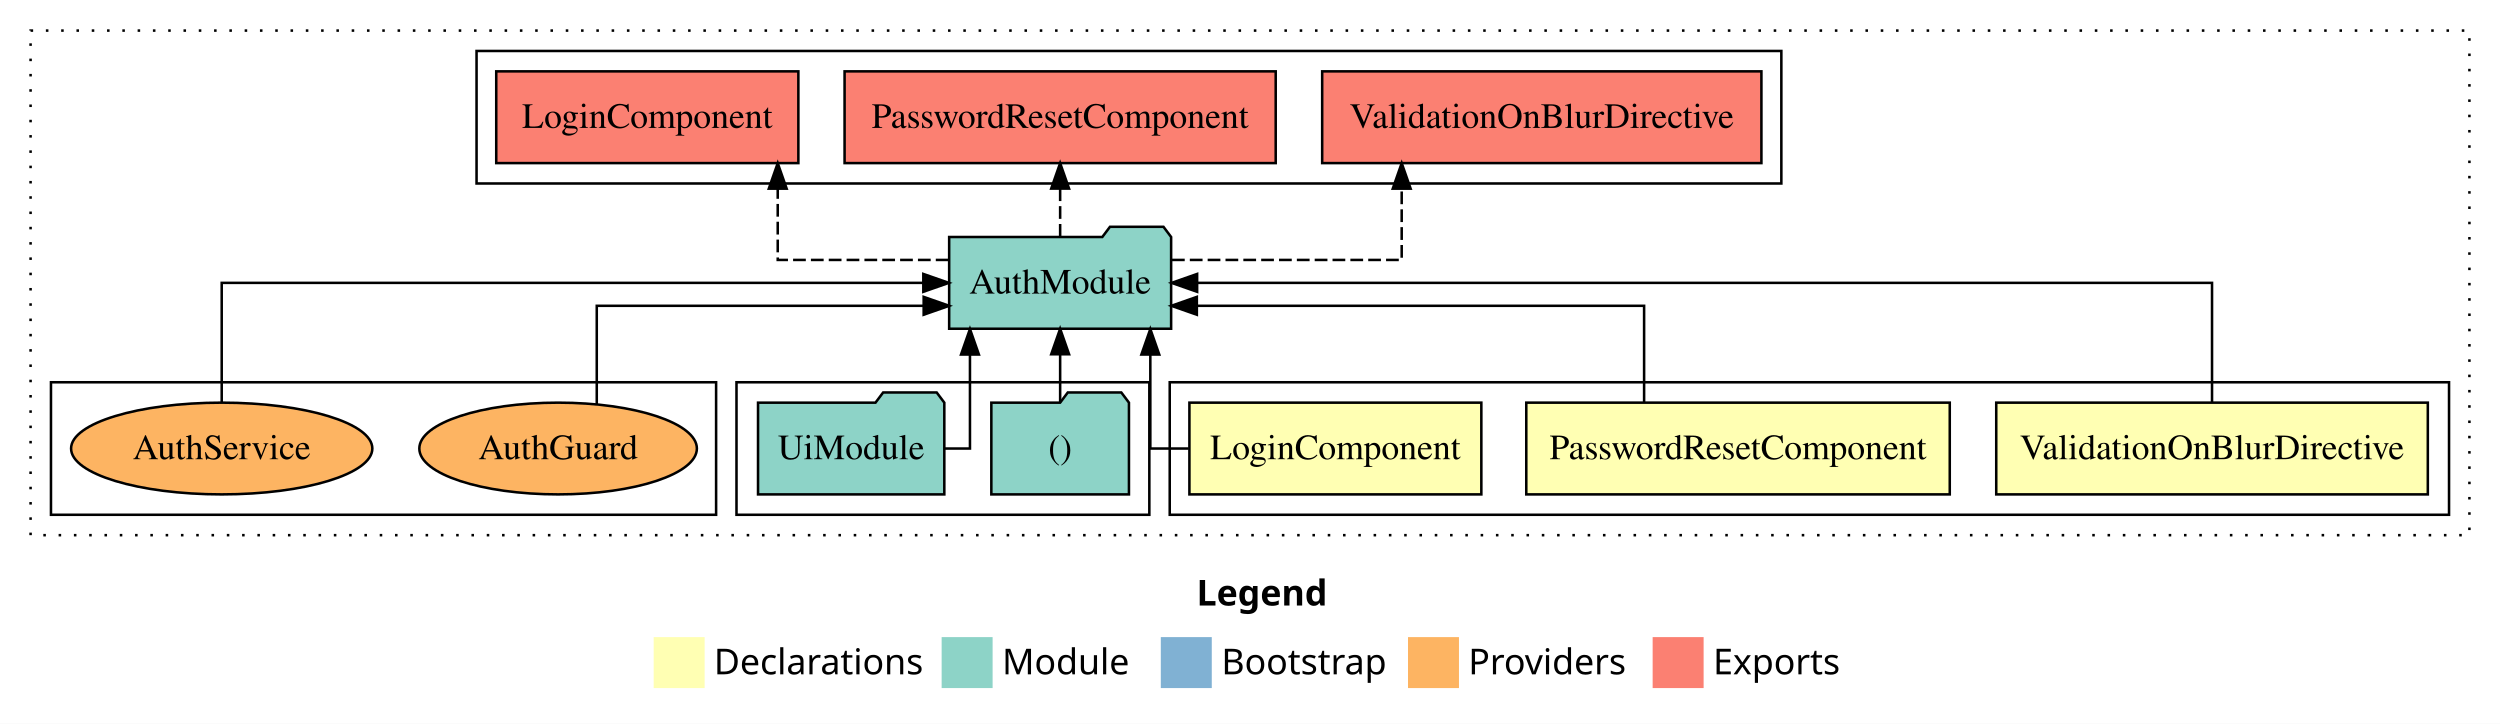
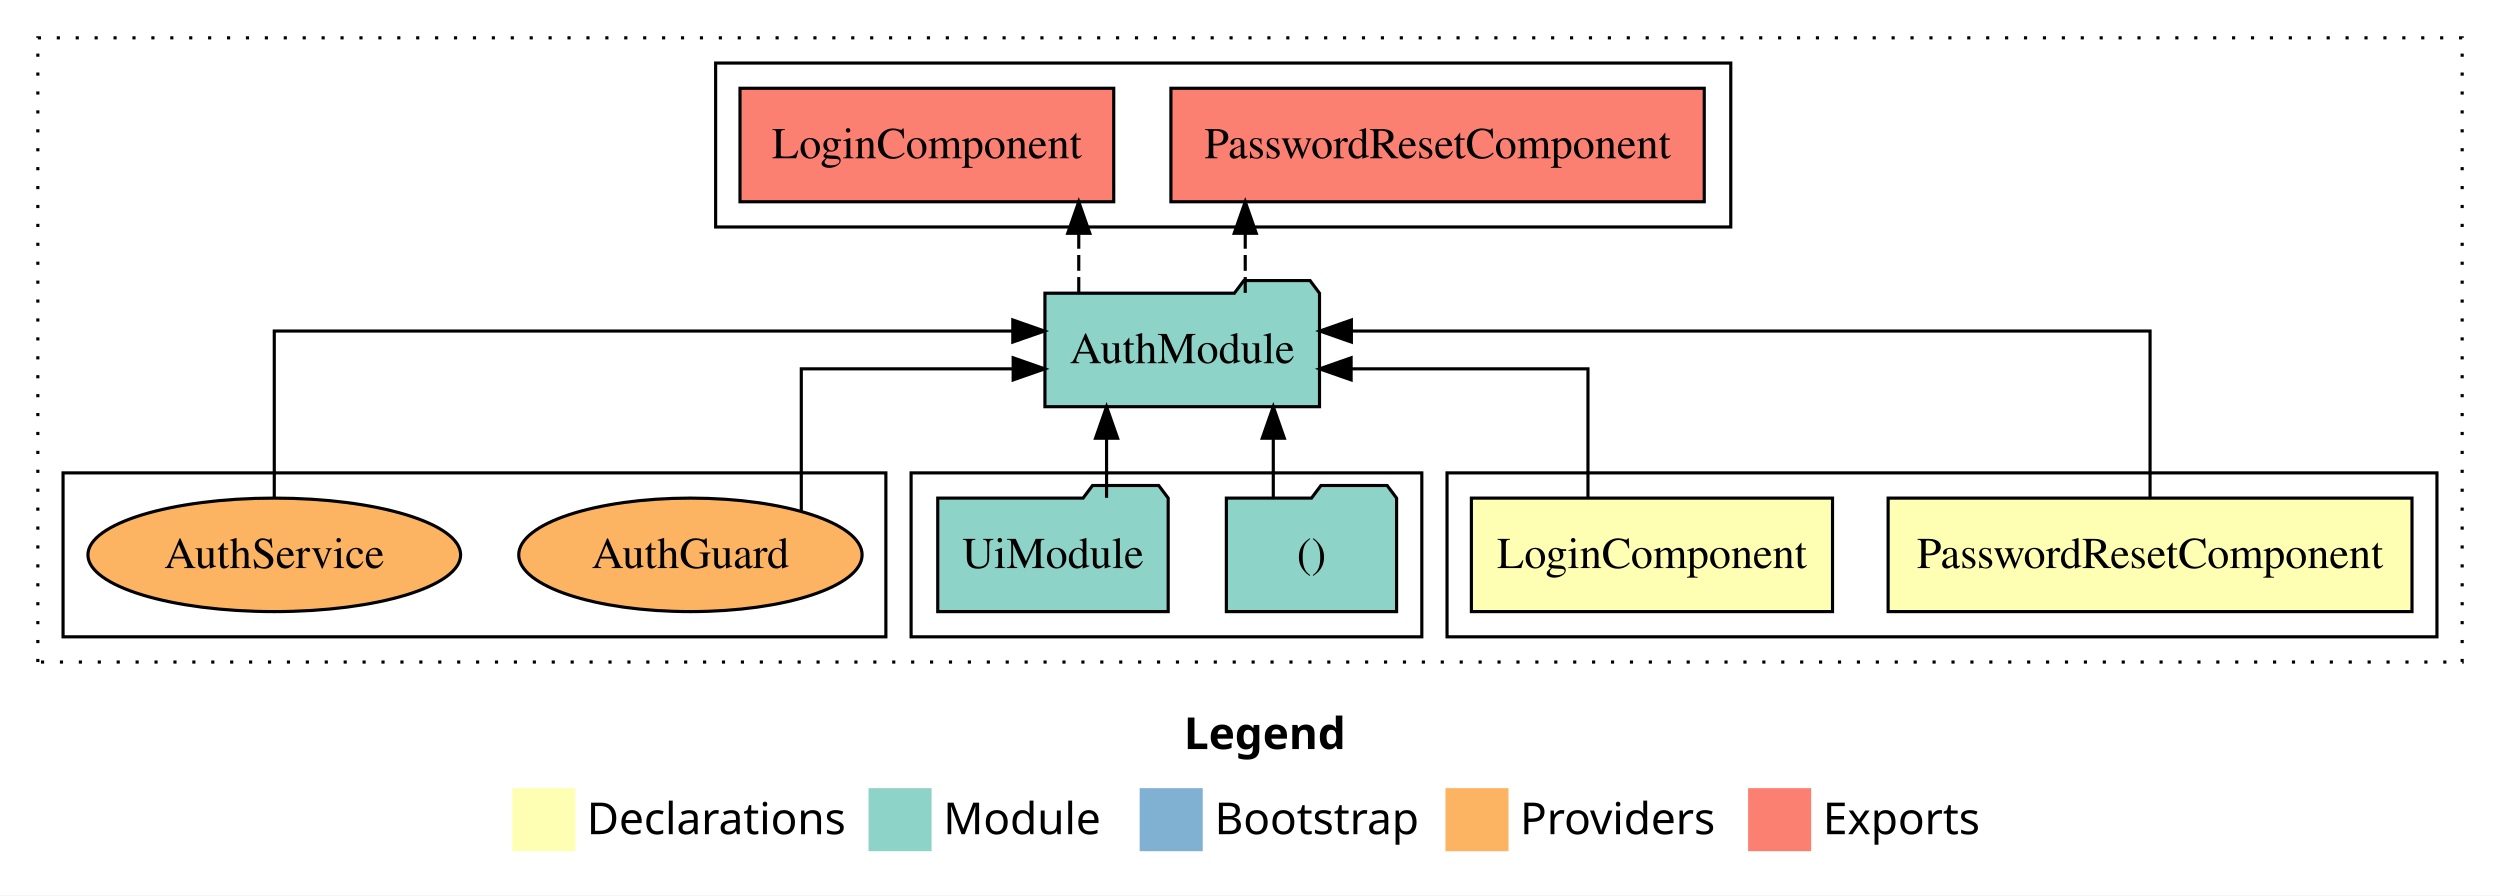
- <svg xmlns="http://www.w3.org/2000/svg" width="981pt" height="284pt" viewBox="0.00 0.00 981.00 284.00">
+ <svg xmlns="http://www.w3.org/2000/svg" width="793pt" height="284pt" viewBox="0.00 0.00 793.00 284.00">
  <g id="graph0" class="graph" transform="scale(1 1) rotate(0) translate(4 280)">
-     <polygon fill="#ffffff" stroke="transparent" points="-4,4 -4,-280 977,-280 977,4 -4,4" />
-     <text text-anchor="start" x="465.509" y="-42.4" font-family="sans-serif" font-weight="bold" font-size="14.00" fill="#000000">Legend</text>
-     <polygon fill="#ffffb3" stroke="transparent" points="252.5,-10 252.5,-30 272.5,-30 272.5,-10 252.5,-10" />
-     <text text-anchor="start" x="276.129" y="-15.4" font-family="sans-serif" font-size="14.00" fill="#000000">  Declarations</text>
-     <polygon fill="#8dd3c7" stroke="transparent" points="365.5,-10 365.5,-30 385.5,-30 385.5,-10 365.5,-10" />
-     <text text-anchor="start" x="389.225" y="-15.4" font-family="sans-serif" font-size="14.00" fill="#000000">  Module</text>
-     <polygon fill="#80b1d3" stroke="transparent" points="451.5,-10 451.5,-30 471.5,-30 471.5,-10 451.5,-10" />
-     <text text-anchor="start" x="475.281" y="-15.4" font-family="sans-serif" font-size="14.00" fill="#000000">  Bootstrap</text>
-     <polygon fill="#fdb462" stroke="transparent" points="548.5,-10 548.5,-30 568.5,-30 568.5,-10 548.5,-10" />
-     <text text-anchor="start" x="572.173" y="-15.4" font-family="sans-serif" font-size="14.00" fill="#000000">  Providers</text>
-     <polygon fill="#fb8072" stroke="transparent" points="644.5,-10 644.5,-30 664.5,-30 664.5,-10 644.5,-10" />
-     <text text-anchor="start" x="668.226" y="-15.4" font-family="sans-serif" font-size="14.00" fill="#000000">  Exports</text>
+     <polygon fill="#ffffff" stroke="transparent" points="-4,4 -4,-280 789,-280 789,4 -4,4" />
+     <text text-anchor="start" x="371.509" y="-42.4" font-family="sans-serif" font-weight="bold" font-size="14.00" fill="#000000">Legend</text>
+     <polygon fill="#ffffb3" stroke="transparent" points="158.5,-10 158.5,-30 178.5,-30 178.5,-10 158.5,-10" />
+     <text text-anchor="start" x="182.129" y="-15.4" font-family="sans-serif" font-size="14.00" fill="#000000">  Declarations</text>
+     <polygon fill="#8dd3c7" stroke="transparent" points="271.5,-10 271.5,-30 291.5,-30 291.5,-10 271.5,-10" />
+     <text text-anchor="start" x="295.225" y="-15.4" font-family="sans-serif" font-size="14.00" fill="#000000">  Module</text>
+     <polygon fill="#80b1d3" stroke="transparent" points="357.5,-10 357.5,-30 377.5,-30 377.5,-10 357.5,-10" />
+     <text text-anchor="start" x="381.281" y="-15.4" font-family="sans-serif" font-size="14.00" fill="#000000">  Bootstrap</text>
+     <polygon fill="#fdb462" stroke="transparent" points="454.5,-10 454.5,-30 474.5,-30 474.5,-10 454.5,-10" />
+     <text text-anchor="start" x="478.173" y="-15.4" font-family="sans-serif" font-size="14.00" fill="#000000">  Providers</text>
+     <polygon fill="#fb8072" stroke="transparent" points="550.5,-10 550.5,-30 570.5,-30 570.5,-10 550.5,-10" />
+     <text text-anchor="start" x="574.226" y="-15.4" font-family="sans-serif" font-size="14.00" fill="#000000">  Exports</text>
    <g id="clust1" class="cluster">
-       <polygon fill="none" stroke="#000000" stroke-dasharray="1,5" points="8,-70 8,-268 965,-268 965,-70 8,-70" />
+       <polygon fill="none" stroke="#000000" stroke-dasharray="1,5" points="8,-70 8,-268 777,-268 777,-70 8,-70" />
    </g>
    <g id="clust2" class="cluster">
-       <polygon fill="none" stroke="#000000" points="455,-78 455,-130 957,-130 957,-78 455,-78" />
+       <polygon fill="none" stroke="#000000" points="455,-78 455,-130 769,-130 769,-78 455,-78" />
+     </g>
+     <g id="clust5" class="cluster">
+       <polygon fill="none" stroke="#000000" points="285,-78 285,-130 447,-130 447,-78 285,-78" />
    </g>
    <g id="clust6" class="cluster">
-       <polygon fill="none" stroke="#000000" points="285,-78 285,-130 447,-130 447,-78 285,-78" />
+       <polygon fill="none" stroke="#000000" points="223,-208 223,-260 545,-260 545,-208 223,-208" />
    </g>
-     <g id="clust7" class="cluster">
-       <polygon fill="none" stroke="#000000" points="183,-208 183,-260 695,-260 695,-208 183,-208" />
-     </g>
-     <g id="clust9" class="cluster">
+     <g id="clust8" class="cluster">
      <polygon fill="none" stroke="#000000" points="16,-78 16,-130 277,-130 277,-78 16,-78" />
    </g>
    <g id="node1" class="node">
-       <polygon fill="#ffffb3" stroke="#000000" points="948.676,-122 779.324,-122 779.324,-86 948.676,-86 948.676,-122" />
-       <text text-anchor="middle" x="864" y="-99.8" font-family="Times,serif" font-size="14.00" fill="#000000">ValidationOnBlurDirective</text>
-     </g>
-     <g id="node4" class="node">
-       <polygon fill="#8dd3c7" stroke="#000000" points="455.548,-187 452.548,-191 431.548,-191 428.548,-187 368.452,-187 368.452,-151 455.548,-151 455.548,-187" />
-       <text text-anchor="middle" x="412" y="-164.8" font-family="Times,serif" font-size="14.00" fill="#000000">AuthModule</text>
-     </g>
-     <g id="edge1" class="edge">
-       <path fill="none" stroke="#000000" d="M864,-122.106C864,-141.339 864,-169 864,-169 864,-169 465.75,-169 465.75,-169" />
-       <polygon fill="#000000" stroke="#000000" points="465.75,-165.5 455.75,-169 465.75,-172.5 465.75,-165.5" />
-     </g>
-     <g id="node2" class="node">
      <polygon fill="#ffffb3" stroke="#000000" points="761.087,-122 594.913,-122 594.913,-86 761.087,-86 761.087,-122" />
      <text text-anchor="middle" x="678" y="-99.8" font-family="Times,serif" font-size="14.00" fill="#000000">PasswordResetComponent</text>
    </g>
-     <g id="edge2" class="edge">
-       <path fill="none" stroke="#000000" d="M641.147,-122.027C641.147,-138.398 641.147,-160 641.147,-160 641.147,-160 465.64,-160 465.64,-160" />
-       <polygon fill="#000000" stroke="#000000" points="465.64,-156.5 455.64,-160 465.64,-163.5 465.64,-156.5" />
+     <g id="node3" class="node">
+       <polygon fill="#8dd3c7" stroke="#000000" points="414.548,-187 411.548,-191 390.548,-191 387.548,-187 327.452,-187 327.452,-151 414.548,-151 414.548,-187" />
+       <text text-anchor="middle" x="371" y="-164.8" font-family="Times,serif" font-size="14.00" fill="#000000">AuthModule</text>
    </g>
-     <g id="node3" class="node">
+     <g id="edge1" class="edge">
+       <path fill="none" stroke="#000000" d="M678,-122.284C678,-143.321 678,-175 678,-175 678,-175 424.66,-175 424.66,-175" />
+       <polygon fill="#000000" stroke="#000000" points="424.66,-171.5 414.66,-175 424.659,-178.5 424.66,-171.5" />
+     </g>
+     <g id="node2" class="node">
      <polygon fill="#ffffb3" stroke="#000000" points="577.276,-122 462.724,-122 462.724,-86 577.276,-86 577.276,-122" />
      <text text-anchor="middle" x="520" y="-99.8" font-family="Times,serif" font-size="14.00" fill="#000000">LoginComponent</text>
    </g>
-     <g id="edge3" class="edge">
-       <path fill="none" stroke="#000000" d="M462.432,-104C453.619,-104 447.387,-104 447.387,-104 447.387,-104 447.387,-140.894 447.387,-140.894" />
-       <polygon fill="#000000" stroke="#000000" points="443.887,-140.894 447.387,-150.894 450.887,-140.894 443.887,-140.894" />
+     <g id="edge2" class="edge">
+       <path fill="none" stroke="#000000" d="M499.703,-122.022C499.703,-139.373 499.703,-163 499.703,-163 499.703,-163 424.573,-163 424.573,-163" />
+       <polygon fill="#000000" stroke="#000000" points="424.573,-159.5 414.573,-163 424.573,-166.5 424.573,-159.5" />
+     </g>
+     <g id="node6" class="node">
+       <polygon fill="#fb8072" stroke="#000000" points="536.587,-252 367.413,-252 367.413,-216 536.587,-216 536.587,-252" />
+       <text text-anchor="middle" x="452" y="-229.8" font-family="Times,serif" font-size="14.00" fill="#000000">PasswordResetComponent </text>
+     </g>
+     <g id="edge5" class="edge">
+       <path fill="none" stroke="#000000" stroke-dasharray="5,2" d="M390.99,-187.106C390.99,-187.106 390.99,-205.991 390.99,-205.991" />
+       <polygon fill="#000000" stroke="#000000" points="387.49,-205.991 390.99,-215.991 394.49,-205.991 387.49,-205.991" />
    </g>
    <g id="node7" class="node">
-       <polygon fill="#fb8072" stroke="#000000" points="687.176,-252 514.824,-252 514.824,-216 687.176,-216 687.176,-252" />
-       <text text-anchor="middle" x="601" y="-229.8" font-family="Times,serif" font-size="14.00" fill="#000000">ValidationOnBlurDirective </text>
+       <polygon fill="#fb8072" stroke="#000000" points="349.276,-252 230.724,-252 230.724,-216 349.276,-216 349.276,-252" />
+       <text text-anchor="middle" x="290" y="-229.8" font-family="Times,serif" font-size="14.00" fill="#000000">LoginComponent </text>
    </g>
    <g id="edge6" class="edge">
-       <path fill="none" stroke="#000000" stroke-dasharray="5,2" d="M455.885,-178C494.972,-178 546.025,-178 546.025,-178 546.025,-178 546.025,-205.973 546.025,-205.973" />
-       <polygon fill="#000000" stroke="#000000" points="542.525,-205.973 546.025,-215.973 549.525,-205.973 542.525,-205.973" />
+       <path fill="none" stroke="#000000" stroke-dasharray="5,2" d="M338.182,-187.106C338.182,-187.106 338.182,-205.991 338.182,-205.991" />
+       <polygon fill="#000000" stroke="#000000" points="334.682,-205.991 338.182,-215.991 341.682,-205.991 334.682,-205.991" />
    </g>
-     <g id="node8" class="node">
-       <polygon fill="#fb8072" stroke="#000000" points="496.587,-252 327.413,-252 327.413,-216 496.587,-216 496.587,-252" />
-       <text text-anchor="middle" x="412" y="-229.8" font-family="Times,serif" font-size="14.00" fill="#000000">PasswordResetComponent </text>
-     </g>
-     <g id="edge7" class="edge">
-       <path fill="none" stroke="#000000" stroke-dasharray="5,2" d="M412,-187.106C412,-187.106 412,-205.991 412,-205.991" />
-       <polygon fill="#000000" stroke="#000000" points="408.5,-205.991 412,-215.991 415.5,-205.991 408.5,-205.991" />
-     </g>
-     <g id="node9" class="node">
-       <polygon fill="#fb8072" stroke="#000000" points="309.276,-252 190.724,-252 190.724,-216 309.276,-216 309.276,-252" />
-       <text text-anchor="middle" x="250" y="-229.8" font-family="Times,serif" font-size="14.00" fill="#000000">LoginComponent </text>
-     </g>
-     <g id="edge8" class="edge">
-       <path fill="none" stroke="#000000" stroke-dasharray="5,2" d="M368.202,-178C337.226,-178 301.182,-178 301.182,-178 301.182,-178 301.182,-205.973 301.182,-205.973" />
-       <polygon fill="#000000" stroke="#000000" points="297.682,-205.973 301.182,-215.973 304.682,-205.973 297.682,-205.973" />
-     </g>
-     <g id="node5" class="node">
+     <g id="node4" class="node">
      <polygon fill="#8dd3c7" stroke="#000000" points="439,-122 436,-126 415,-126 412,-122 385,-122 385,-86 439,-86 439,-122" />
      <text text-anchor="middle" x="412" y="-99.8" font-family="Times,serif" font-size="14.00" fill="#000000">()</text>
    </g>
-     <g id="edge4" class="edge">
-       <path fill="none" stroke="#000000" d="M412,-122.106C412,-122.106 412,-140.991 412,-140.991" />
-       <polygon fill="#000000" stroke="#000000" points="408.5,-140.991 412,-150.991 415.5,-140.991 408.5,-140.991" />
+     <g id="edge3" class="edge">
+       <path fill="none" stroke="#000000" d="M399.887,-122.106C399.887,-122.106 399.887,-140.991 399.887,-140.991" />
+       <polygon fill="#000000" stroke="#000000" points="396.387,-140.991 399.887,-150.991 403.387,-140.991 396.387,-140.991" />
    </g>
-     <g id="node6" class="node">
+     <g id="node5" class="node">
      <polygon fill="#8dd3c7" stroke="#000000" points="366.548,-122 363.548,-126 342.548,-126 339.548,-122 293.452,-122 293.452,-86 366.548,-86 366.548,-122" />
      <text text-anchor="middle" x="330" y="-99.8" font-family="Times,serif" font-size="14.00" fill="#000000">UiModule</text>
    </g>
-     <g id="edge5" class="edge">
-       <path fill="none" stroke="#000000" d="M366.728,-104C372.505,-104 376.613,-104 376.613,-104 376.613,-104 376.613,-140.894 376.613,-140.894" />
-       <polygon fill="#000000" stroke="#000000" points="373.113,-140.894 376.613,-150.894 380.113,-140.894 373.113,-140.894" />
+     <g id="edge4" class="edge">
+       <path fill="none" stroke="#000000" d="M347,-122.106C347,-122.106 347,-140.991 347,-140.991" />
+       <polygon fill="#000000" stroke="#000000" points="343.5,-140.991 347,-150.991 350.5,-140.991 343.5,-140.991" />
    </g>
-     <g id="node10" class="node">
+     <g id="node8" class="node">
      <ellipse fill="#fdb462" stroke="#000000" cx="215" cy="-104" rx="54.457" ry="18" />
      <text text-anchor="middle" x="215" y="-99.8" font-family="Times,serif" font-size="14.00" fill="#000000">AuthGuard</text>
    </g>
-     <g id="edge9" class="edge">
-       <path fill="none" stroke="#000000" d="M230.17,-121.412C230.17,-137.851 230.17,-160 230.17,-160 230.17,-160 358.447,-160 358.447,-160" />
-       <polygon fill="#000000" stroke="#000000" points="358.447,-163.5 368.447,-160 358.447,-156.5 358.447,-163.5" />
+     <g id="edge7" class="edge">
+       <path fill="none" stroke="#000000" d="M250.17,-117.982C250.17,-135.429 250.17,-163 250.17,-163 250.17,-163 317.378,-163 317.378,-163" />
+       <polygon fill="#000000" stroke="#000000" points="317.378,-166.5 327.378,-163 317.378,-159.5 317.378,-166.5" />
    </g>
-     <g id="node11" class="node">
+     <g id="node9" class="node">
      <ellipse fill="#fdb462" stroke="#000000" cx="83" cy="-104" rx="59.108" ry="18" />
      <text text-anchor="middle" x="83" y="-99.8" font-family="Times,serif" font-size="14.00" fill="#000000">AuthService</text>
    </g>
-     <g id="edge10" class="edge">
-       <path fill="none" stroke="#000000" d="M83,-122.106C83,-141.339 83,-169 83,-169 83,-169 358.311,-169 358.311,-169" />
-       <polygon fill="#000000" stroke="#000000" points="358.311,-172.5 368.311,-169 358.311,-165.5 358.311,-172.5" />
+     <g id="edge8" class="edge">
+       <path fill="none" stroke="#000000" d="M83,-122.284C83,-143.321 83,-175 83,-175 83,-175 317.259,-175 317.259,-175" />
+       <polygon fill="#000000" stroke="#000000" points="317.259,-178.5 327.259,-175 317.259,-171.5 317.259,-178.5" />
    </g>
  </g>
</svg>
